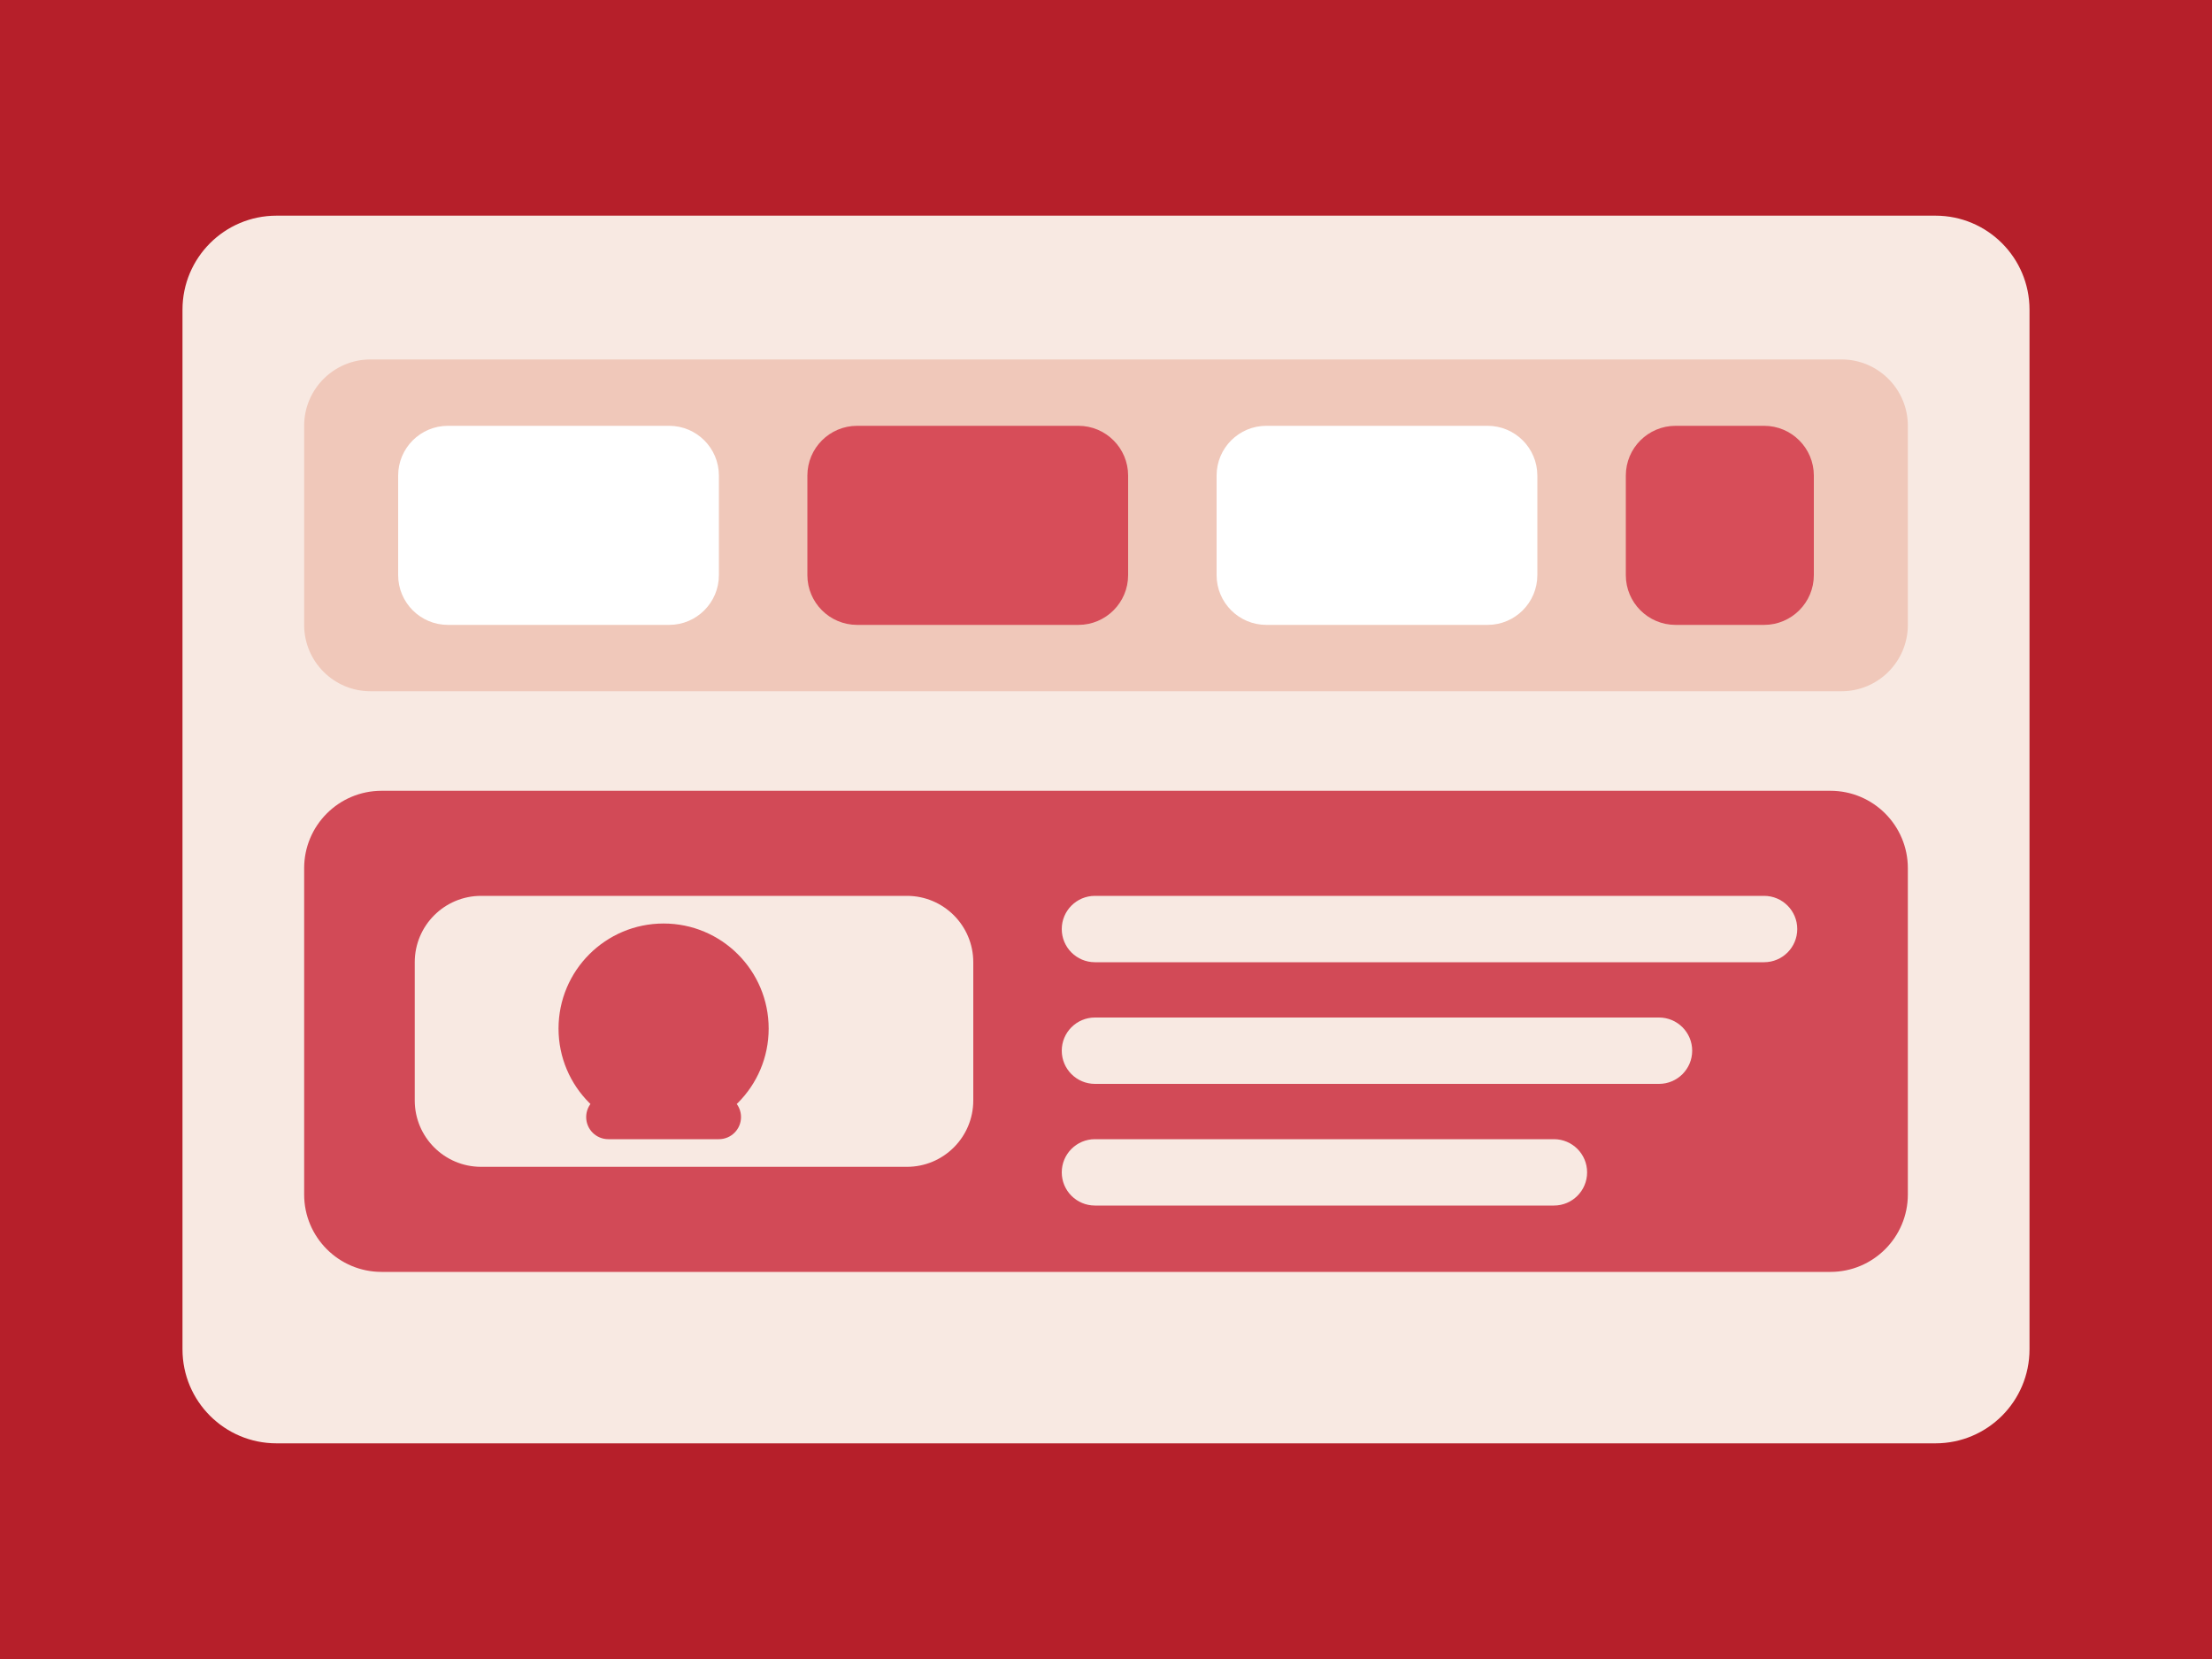
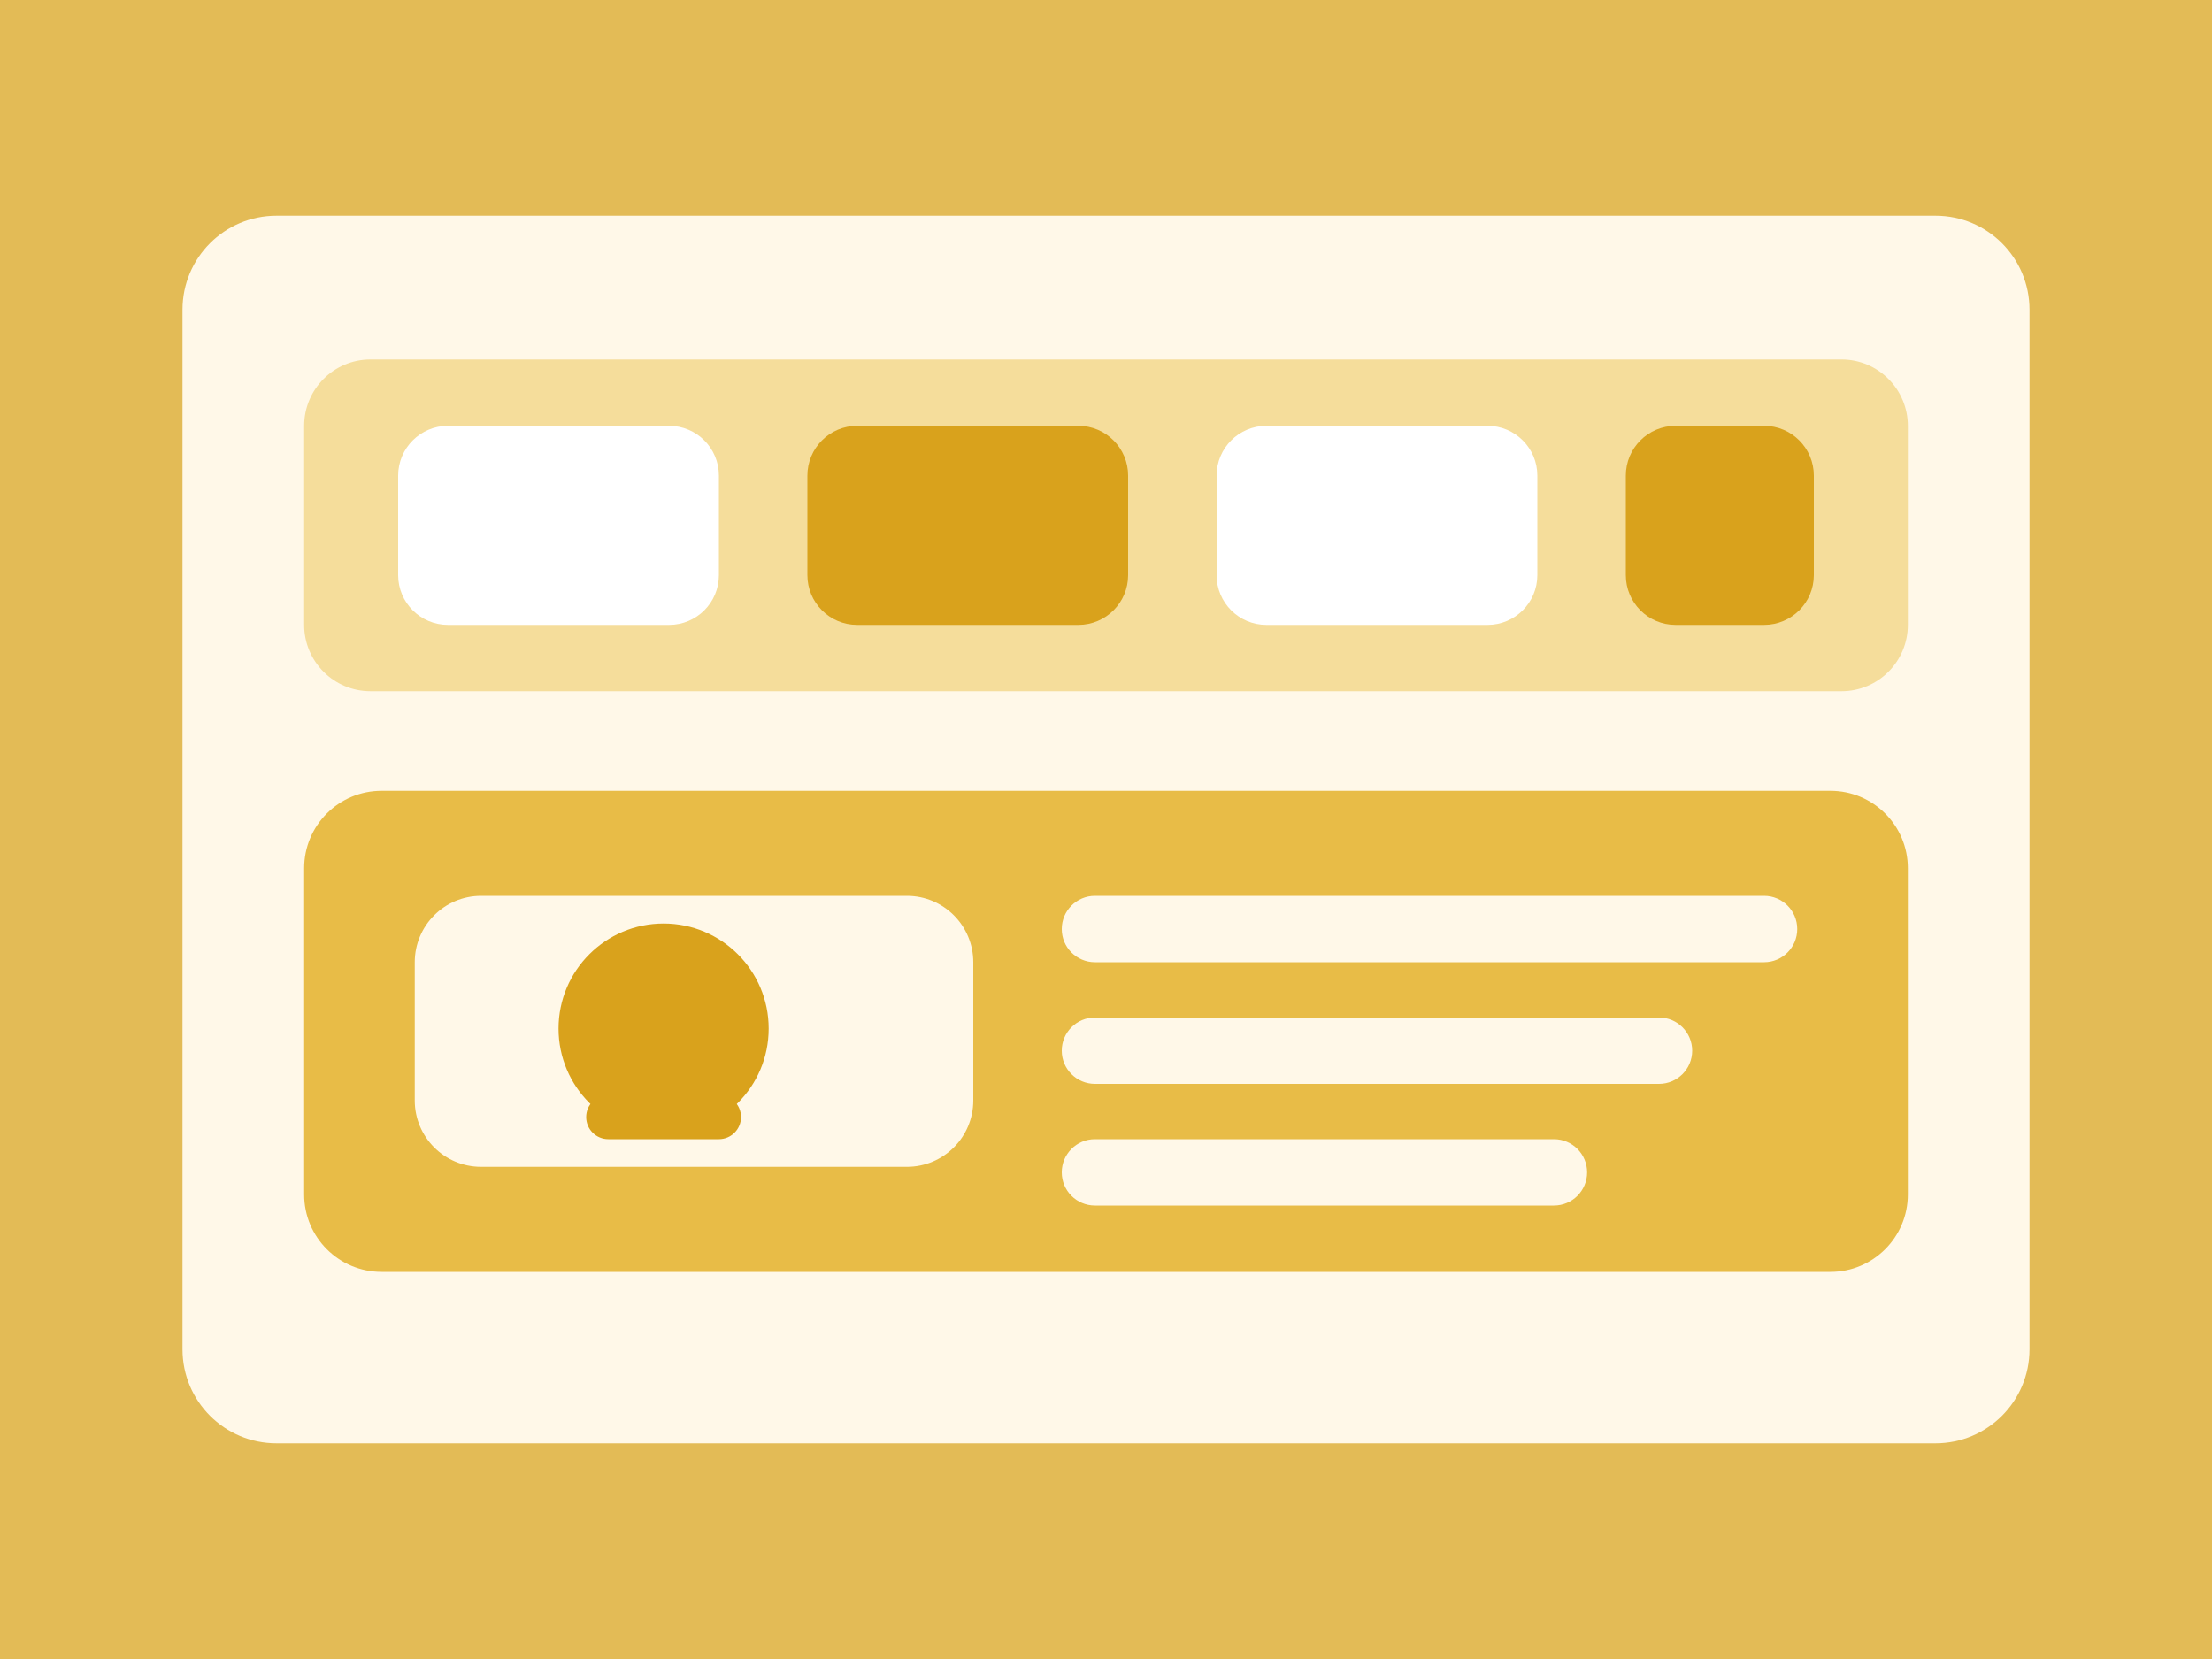
<svg xmlns="http://www.w3.org/2000/svg" width="800" height="600" viewBox="0 0 800 600" fill="none">
-   <rect width="800" height="600" fill="#B61F2A" />
-   <rect x="66" y="78" width="668" height="444" rx="34" fill="#F8E9E2" />
-   <rect x="110" y="130" width="580" height="120" rx="24" fill="#F0C8BA" />
+   <rect width="800" height="600" fill="#E3BB56" />
+   <rect x="66" y="78" width="668" height="444" rx="34" fill="#FFF8E8" />
+   <rect x="110" y="130" width="580" height="120" rx="24" fill="#F5DD9B" />
  <rect x="144" y="154" width="116" height="72" rx="18" fill="#FFFFFF" />
-   <rect x="292" y="154" width="116" height="72" rx="18" fill="#D74D59" />
+   <rect x="292" y="154" width="116" height="72" rx="18" fill="#D9A21C" />
  <rect x="440" y="154" width="116" height="72" rx="18" fill="#FFFFFF" />
-   <rect x="588" y="154" width="68" height="72" rx="18" fill="#D74D59" />
-   <rect x="110" y="286" width="580" height="174" rx="28" fill="#D24A57" />
-   <rect x="150" y="324" width="202" height="98" rx="24" fill="#F8E9E2" />
-   <rect x="384" y="324" width="266" height="24" rx="12" fill="#F8E9E2" />
-   <rect x="384" y="368" width="228" height="24" rx="12" fill="#F8E9E2" />
-   <rect x="384" y="412" width="190" height="24" rx="12" fill="#F8E9E2" />
-   <circle cx="240" cy="372" r="38" fill="#D24A57" />
-   <rect x="212" y="396" width="56" height="16" rx="8" fill="#D24A57" />
+   <rect x="588" y="154" width="68" height="72" rx="18" fill="#D9A21C" />
+   <rect x="110" y="286" width="580" height="174" rx="28" fill="#E8BC47" />
+   <rect x="150" y="324" width="202" height="98" rx="24" fill="#FFF8E8" />
+   <rect x="384" y="324" width="266" height="24" rx="12" fill="#FFF8E8" />
+   <rect x="384" y="368" width="228" height="24" rx="12" fill="#FFF8E8" />
+   <rect x="384" y="412" width="190" height="24" rx="12" fill="#FFF8E8" />
+   <circle cx="240" cy="372" r="38" fill="#D9A21C" />
+   <rect x="212" y="396" width="56" height="16" rx="8" fill="#D9A21C" />
</svg>
